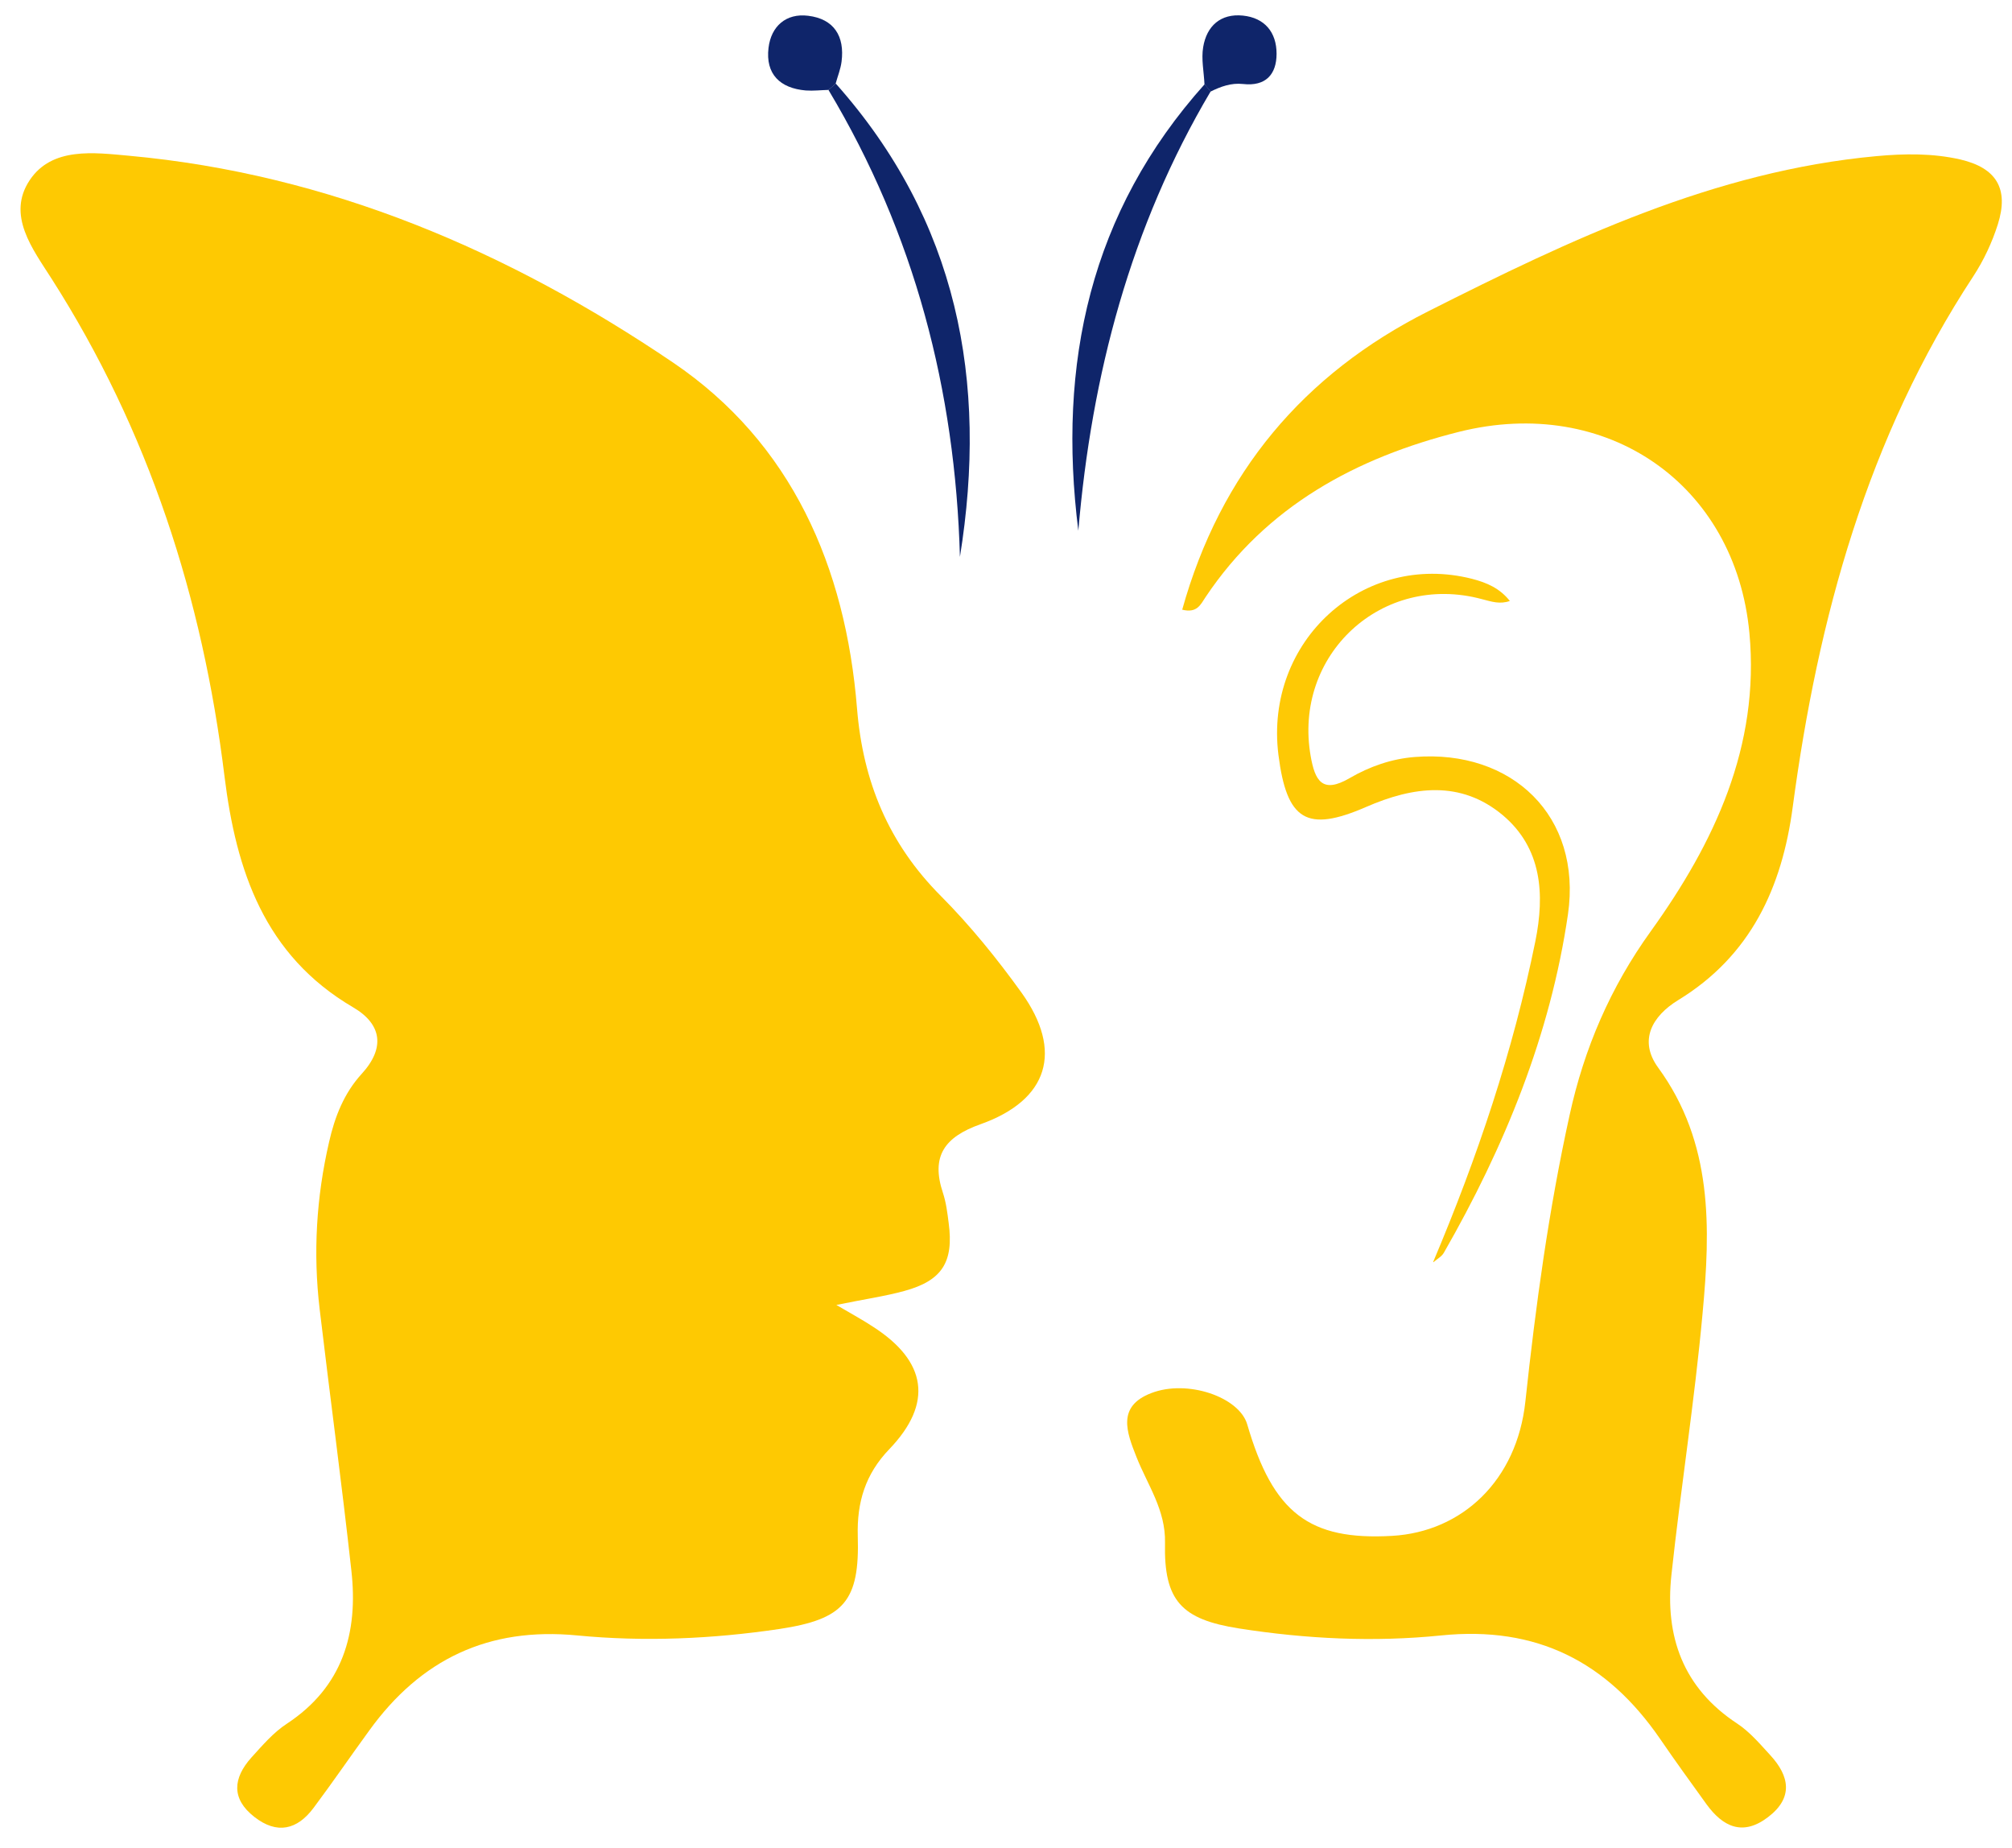
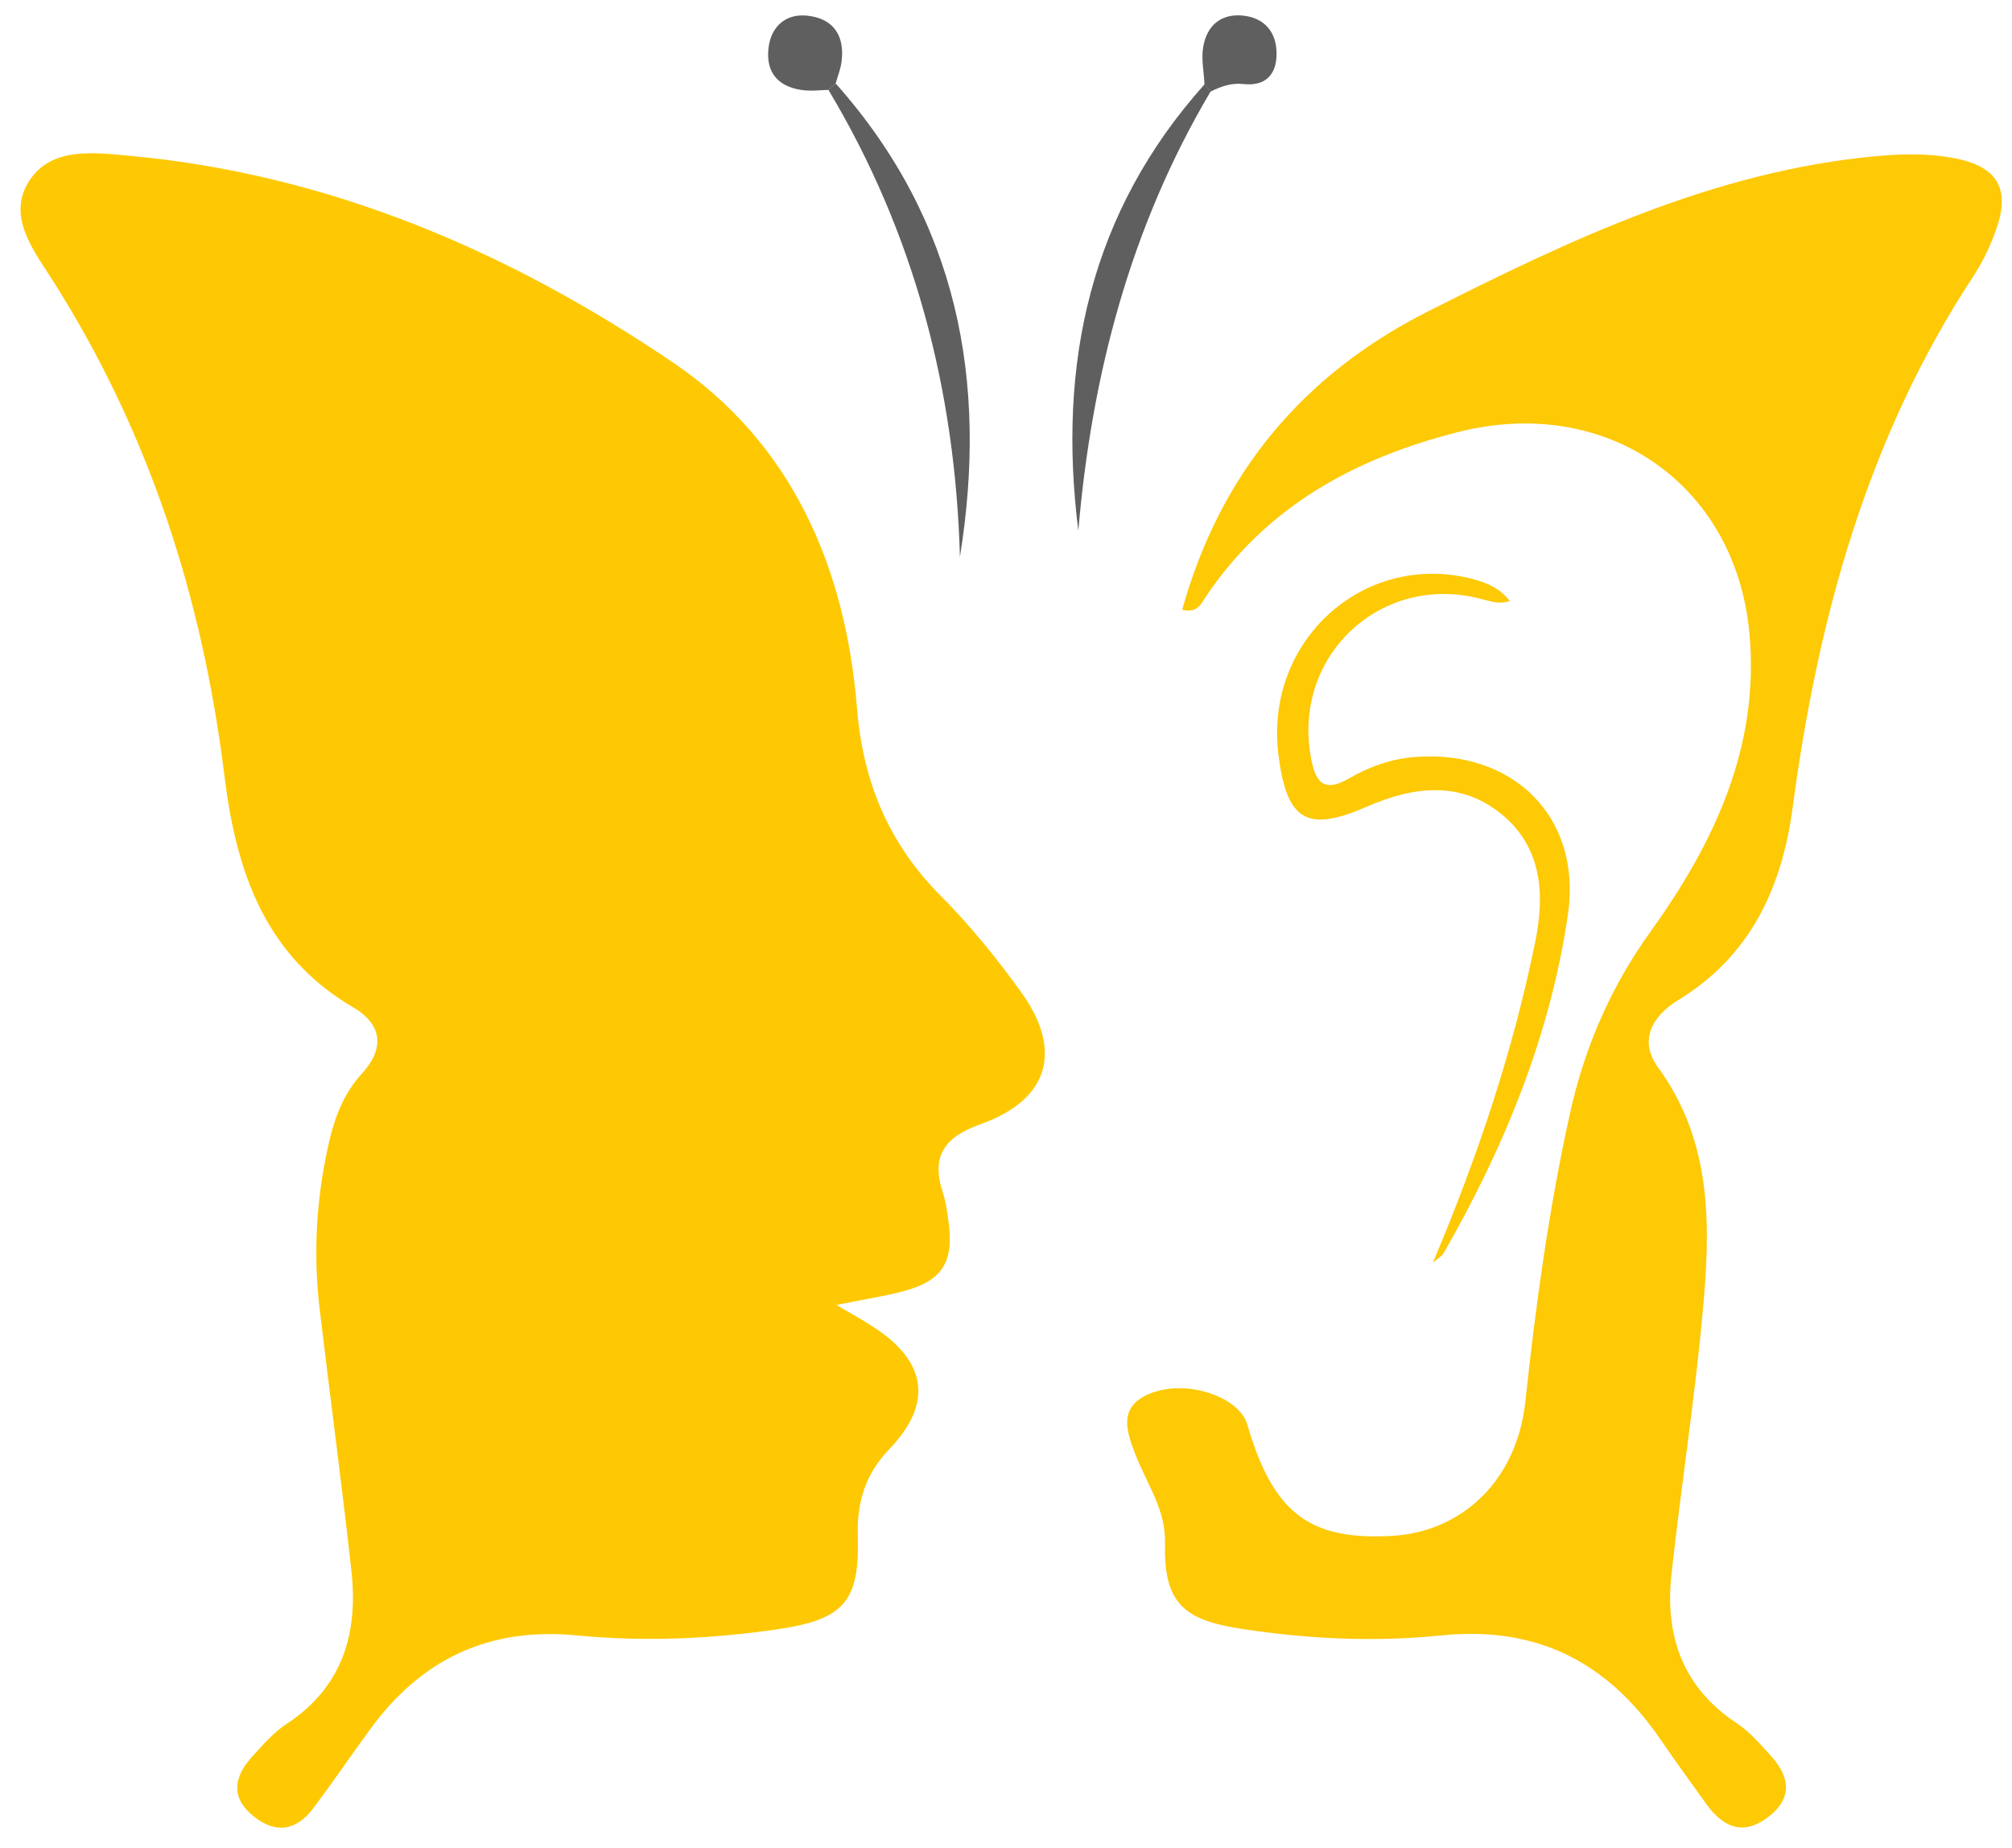
<svg xmlns="http://www.w3.org/2000/svg" width="98" height="90" viewBox="-1 -0.5 98 89.5" fill="none">
  <path d="M39.738 62.805C40.583 63.299 41.059 63.559 41.508 63.856C44.148 65.544 44.463 67.592 42.316 69.829C41.148 71.042 40.735 72.416 40.78 74.051C40.879 77.24 40.106 78.111 36.963 78.587C33.693 79.072 30.396 79.216 27.118 78.901C22.788 78.479 19.492 80.069 16.995 83.518C16.078 84.776 15.207 86.051 14.273 87.3C13.474 88.369 12.495 88.602 11.39 87.74C10.249 86.851 10.357 85.845 11.237 84.856C11.776 84.264 12.315 83.626 12.98 83.195C15.701 81.398 16.456 78.775 16.114 75.739C15.647 71.491 15.072 67.251 14.569 63.002C14.246 60.272 14.408 57.559 15.028 54.873C15.306 53.643 15.755 52.493 16.617 51.55C17.776 50.283 17.596 49.125 16.195 48.307C11.875 45.774 10.501 41.651 9.935 37.061C8.866 28.357 6.243 20.228 1.509 12.818C0.593 11.38 -0.692 9.728 0.449 8.021C1.536 6.395 3.593 6.683 5.282 6.835C15.037 7.725 23.794 11.497 31.78 16.905C37.573 20.83 40.187 26.866 40.744 33.756C41.032 37.313 42.28 40.331 44.822 42.882C46.259 44.328 47.562 45.936 48.757 47.597C50.795 50.445 50.068 52.825 46.762 54.002C45.011 54.622 44.328 55.556 44.93 57.352C45.083 57.819 45.146 58.322 45.208 58.817C45.46 60.712 44.894 61.619 43.053 62.122C42.109 62.383 41.139 62.517 39.738 62.805Z" fill="#FEC902" />
  <path d="M56.581 28.95C58.44 22.267 62.518 17.462 68.554 14.417C75.48 10.923 82.495 7.581 90.399 6.854C91.765 6.728 93.13 6.71 94.477 7.015C96.247 7.428 96.858 8.443 96.31 10.177C96.031 11.057 95.627 11.92 95.124 12.692C89.959 20.552 87.552 29.346 86.321 38.543C85.8 42.478 84.273 45.801 80.743 47.957C79.468 48.738 78.803 49.924 79.764 51.245C82.441 54.909 82.315 59.059 81.929 63.209C81.543 67.467 80.869 71.697 80.411 75.955C80.088 78.946 80.977 81.461 83.618 83.195C84.228 83.599 84.722 84.183 85.225 84.731C86.168 85.755 86.357 86.806 85.118 87.749C83.896 88.683 82.926 88.234 82.118 87.12C81.354 86.06 80.591 85.009 79.854 83.931C77.276 80.186 73.845 78.425 69.192 78.901C65.922 79.234 62.617 79.072 59.347 78.56C56.545 78.12 55.682 77.213 55.745 74.392C55.781 72.784 54.892 71.572 54.353 70.206C53.877 69.003 53.392 67.745 55.072 67.099C56.832 66.416 59.365 67.287 59.751 68.626C61.009 72.937 62.769 74.284 66.811 74.051C70.225 73.853 72.884 71.347 73.297 67.512C73.8 62.823 74.438 58.161 75.453 53.553C76.162 50.31 77.438 47.337 79.405 44.606C82.504 40.295 84.722 35.597 84.21 30.082C83.537 22.842 77.276 18.477 70.063 20.282C65.06 21.54 60.685 23.893 57.721 28.33C57.479 28.69 57.308 29.13 56.572 28.941L56.581 28.95Z" fill="#FEC905" />
  <path d="M68.806 60.712C70.97 55.592 72.695 50.454 73.782 45.101C74.249 42.801 74.105 40.556 72.192 38.948C70.144 37.241 67.844 37.547 65.536 38.553C62.644 39.81 61.674 39.208 61.269 36.011C60.578 30.468 65.41 26.094 70.701 27.441C71.428 27.63 72.048 27.899 72.542 28.519C72.057 28.69 71.662 28.555 71.177 28.429C66.317 27.118 61.97 31.142 62.841 36.082C63.048 37.259 63.398 37.933 64.746 37.142C65.707 36.585 66.767 36.208 67.907 36.118C72.65 35.741 76.063 39.002 75.372 43.78C74.518 49.646 72.282 55.107 69.327 60.263C69.219 60.452 68.994 60.568 68.824 60.721L68.806 60.712Z" fill="#FEC905" />
-   <path d="M39.711 3.323C45.639 9.988 47.139 17.803 45.756 26.372C45.531 18.252 43.546 10.635 39.352 3.629C39.468 3.53 39.585 3.422 39.711 3.323Z" fill="#0F256A" />
-   <path d="M57.963 3.71C54.065 10.294 52.17 17.507 51.523 25.097C50.499 16.959 52.098 9.575 57.676 3.351C57.775 3.467 57.873 3.593 57.972 3.71H57.963Z" fill="#0F256A" />
-   <path d="M57.963 3.71C57.865 3.593 57.766 3.467 57.667 3.35C57.64 2.748 57.505 2.129 57.604 1.545C57.775 0.512 58.457 -0.099 59.535 0.009C60.604 0.117 61.179 0.826 61.179 1.868C61.179 2.874 60.649 3.467 59.544 3.341C58.969 3.278 58.457 3.467 57.963 3.71Z" fill="#0F256A" />
-   <path d="M39.711 3.323C39.594 3.422 39.478 3.53 39.352 3.629C38.984 3.638 38.615 3.682 38.247 3.656C36.989 3.548 36.28 2.856 36.433 1.581C36.558 0.53 37.286 -0.117 38.364 0.018C39.621 0.17 40.151 1.015 39.99 2.254C39.945 2.614 39.801 2.964 39.702 3.323H39.711Z" fill="#0F256A" />
+   <path d="M39.711 3.323C45.639 9.988 47.139 17.803 45.756 26.372C45.531 18.252 43.546 10.635 39.352 3.629C39.468 3.53 39.585 3.422 39.711 3.323Z" fill="#5F5F5F" />
+   <path d="M57.963 3.71C54.065 10.294 52.17 17.507 51.523 25.097C50.499 16.959 52.098 9.575 57.676 3.351C57.775 3.467 57.873 3.593 57.972 3.71H57.963Z" fill="#5F5F5F" />
+   <path d="M57.963 3.71C57.865 3.593 57.766 3.467 57.667 3.35C57.64 2.748 57.505 2.129 57.604 1.545C57.775 0.512 58.457 -0.099 59.535 0.009C60.604 0.117 61.179 0.826 61.179 1.868C61.179 2.874 60.649 3.467 59.544 3.341C58.969 3.278 58.457 3.467 57.963 3.71Z" fill="#5F5F5F" />
+   <path d="M39.711 3.323C39.594 3.422 39.478 3.53 39.352 3.629C38.984 3.638 38.615 3.682 38.247 3.656C36.989 3.548 36.28 2.856 36.433 1.581C36.558 0.53 37.286 -0.117 38.364 0.018C39.621 0.17 40.151 1.015 39.99 2.254C39.945 2.614 39.801 2.964 39.702 3.323H39.711Z" fill="#5F5F5F" />
</svg>
